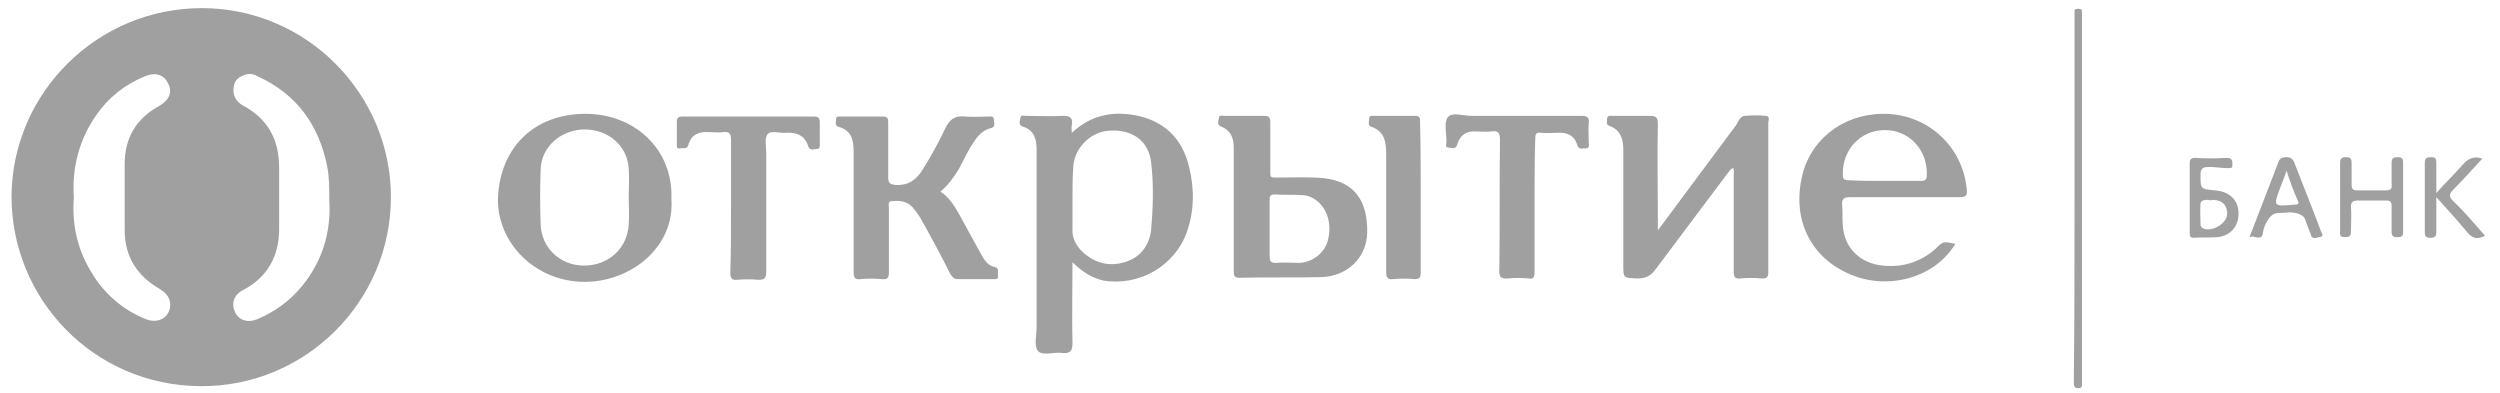
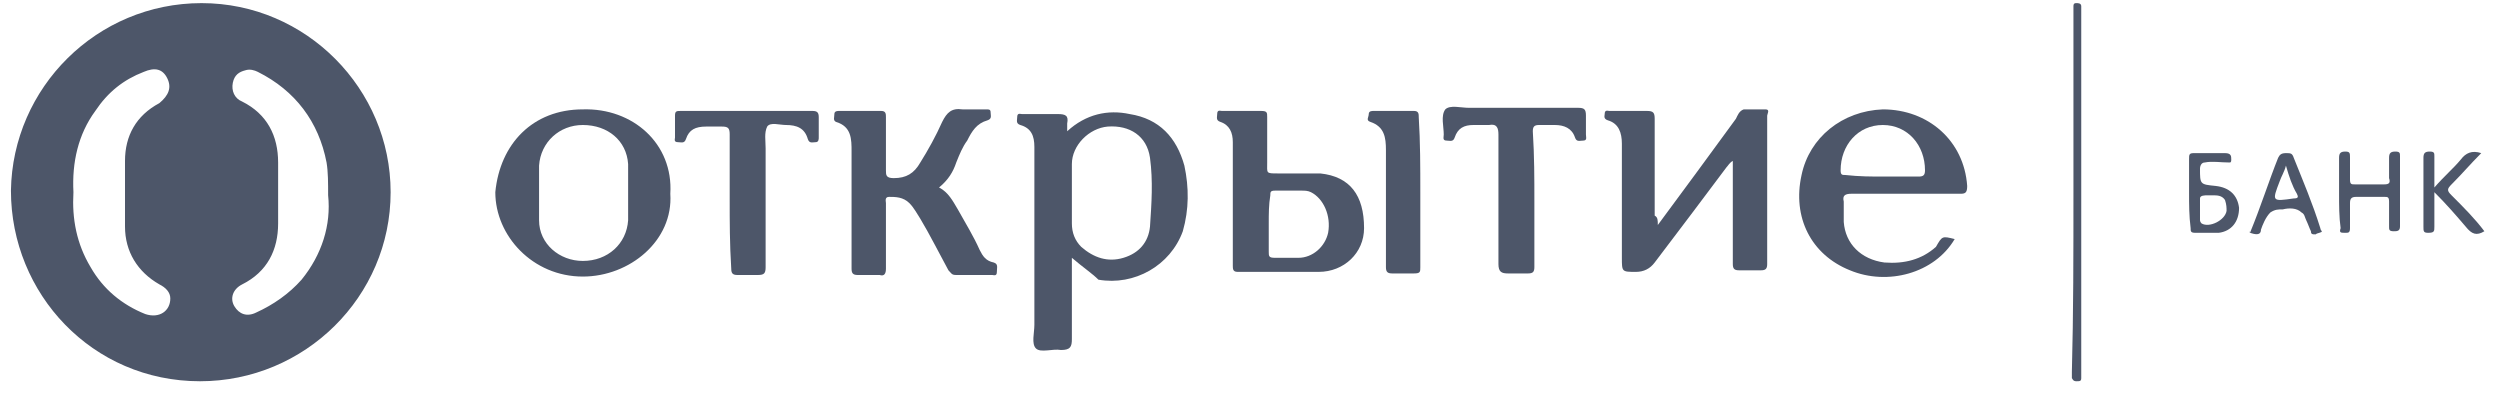
- <svg xmlns="http://www.w3.org/2000/svg" version="1.1" id="Layer_1" x="0px" y="0px" viewBox="0 0 369 58" style="enable-background:new 0 0 369 58;" xml:space="preserve">
-   <style type="text/css">
- 	.st0{fill:#A0A0A0;}
- </style>
-   <g>
-     <path class="st0" d="M29.8,1.2c15.4,0,27.9,12.6,27.9,27.9c0,15.4-12.6,28-28.1,27.9c-15.9-0.1-28-13-27.9-28.2   C1.9,13.6,14.4,1.2,29.8,1.2z M10.9,29.2c-0.3,3.9,0.5,7.6,2.6,11c1.9,3.2,4.6,5.5,8,6.9c2,0.8,3.8-0.4,3.6-2.4   c-0.1-1-0.8-1.6-1.6-2.1c-3.3-1.9-5.1-4.8-5.1-8.6c0-3.3,0-6.6,0-9.8c0-3.8,1.7-6.7,5-8.5c1.6-0.9,2.1-2.1,1.4-3.4   c-0.6-1.3-1.9-1.7-3.5-1c-2.9,1.2-5.3,3.1-7.1,5.7C11.7,20.6,10.6,24.7,10.9,29.2z M48.6,29.5c0-1.9,0-3.4-0.3-4.9   c-1.2-6.1-4.5-10.7-10.2-13.3C37.6,11,37,10.8,36.3,11c-1,0.3-1.7,0.8-1.8,1.8c-0.2,1.2,0.3,2.2,1.4,2.8c3.6,1.9,5.3,5,5.3,9.1   c0,3,0,6.1,0,9.1c0,4-1.7,7.1-5.3,9c-1.4,0.7-1.8,2-1.2,3.3c0.6,1.2,1.9,1.6,3.3,1c2.6-1.1,4.8-2.7,6.6-4.9   C47.7,38.4,48.9,34,48.6,29.5z" />
-     <path class="st0" d="M158.3,38.7c0,4.2-0.1,8,0,11.9c0,1.2-0.3,1.6-1.5,1.5c-1.2-0.2-2.9,0.5-3.6-0.3c-0.6-0.7-0.2-2.3-0.2-3.5   c0-8.8,0-17.5,0-26.3c0-1.5-0.4-2.8-2-3.3c-0.7-0.2-0.5-0.8-0.4-1.2c0-0.6,0.5-0.4,0.8-0.4c1.8,0,3.6,0.1,5.4,0   c1.1,0,1.6,0.2,1.4,1.4c-0.1,0.3,0,0.6,0,1.1c2.8-2.6,5.9-3.2,9.3-2.6c4.3,0.8,7,3.4,8,7.6c0.8,3.2,0.8,6.4-0.3,9.6   c-1.8,5.1-7.1,8.1-12.4,7.2C161.2,41,159.8,40.2,158.3,38.7z M158.3,29.3c0,1.5,0,3,0,4.4c-0.1,1.4,0.5,2.5,1.4,3.4   c1.8,1.7,3.9,2.3,6.3,1.6c2.3-0.7,3.6-2.4,3.9-4.7c0.3-3.4,0.4-6.8,0-10.1c-0.4-3.2-2.9-4.9-6.3-4.6c-2.8,0.2-5.2,2.8-5.2,5.6   C158.3,26.3,158.3,27.8,158.3,29.3z" />
-     <path class="st0" d="M244.7,34c4-5.4,7.8-10.5,11.6-15.6c0.3-0.5,0.5-1.2,1.2-1.3c1.1-0.1,2.2-0.1,3.2,0c0.6,0.1,0.3,0.7,0.3,1   c0,4.8,0,9.6,0,14.4c0,2.6,0,5.1,0,7.7c0,0.7-0.2,0.9-0.9,0.9c-1.1-0.1-2.2-0.1-3.2,0c-0.8,0.1-1-0.2-1-1c0-4.8,0-9.5,0-14.3   c0-0.3,0.1-0.7-0.1-1c-0.5,0.2-0.6,0.6-0.9,0.9c-3.5,4.7-7,9.3-10.5,14c-0.7,1-1.5,1.4-2.7,1.4c-2.1-0.1-2.1,0-2.1-2.1   c0-5.6,0-11.3,0-16.9c0-1.6-0.4-2.9-2-3.5c-0.6-0.2-0.4-0.6-0.4-1c0-0.6,0.4-0.5,0.8-0.5c1.8,0,3.7,0,5.5,0c0.9,0,1.2,0.2,1.2,1.2   c-0.1,4.7,0,9.4,0,14.2C244.7,32.8,244.7,33.2,244.7,34z" />
-     <path class="st0" d="M99.1,29.4c0.5,7-5.9,12.2-12.8,12.2c-7.4,0-13-5.9-12.8-12.4c0.3-7.3,5.2-12.3,12.7-12.4   C93.6,16.7,99.4,22,99.1,29.4z M92.8,29.1C92.8,29.1,92.8,29.1,92.8,29.1c0-1.4,0.1-2.8,0-4.2c-0.2-3.4-3-5.8-6.6-5.8   c-3.5,0.1-6.3,2.6-6.4,5.9c-0.1,2.7-0.1,5.4,0,8.1c0.1,3.5,2.9,6.1,6.4,6.1c3.6,0,6.4-2.5,6.6-6.1C92.9,31.8,92.8,30.4,92.8,29.1z" />
-     <path class="st0" d="M138.8,28.3c1.3,0.8,2,2,2.7,3.2c1.1,2,2.2,4,3.3,6c0.5,0.9,1,1.7,2,1.9c0.8,0.2,0.4,0.8,0.5,1.3   c0.1,0.6-0.4,0.5-0.7,0.5c-1.7,0-3.4,0-5.2,0c-0.6,0-0.8-0.3-1.1-0.7c-1.3-2.6-2.7-5.2-4.1-7.7c-0.4-0.8-0.9-1.5-1.5-2.2   c-0.9-1-2-1-3.1-0.9c-0.6,0-0.4,0.6-0.4,0.9c0,3.2,0,6.4,0,9.6c0,0.8-0.2,1.1-1,1c-1.1-0.1-2.2-0.1-3.2,0c-0.8,0.1-1-0.2-1-1   c0-5.7,0-11.4,0-17.2c0-1.9,0-3.7-2.3-4.3c-0.5-0.2-0.3-0.7-0.3-1.1c0-0.5,0.4-0.4,0.7-0.4c2.1,0,4.2,0,6.2,0c0.8,0,0.8,0.4,0.8,1   c0,2.6,0,5.3,0,7.9c0,0.8,0.1,1.1,1.1,1.2c1.9,0.1,3.1-0.8,4-2.3c1.2-1.9,2.3-3.9,3.3-6c0.6-1.3,1.4-2,3-1.8c1.1,0.1,2.2,0,3.4,0   c0.4,0,0.8-0.1,0.8,0.5c0,0.4,0.3,1-0.4,1.2c-1.6,0.4-2.3,1.6-3.1,2.9c-0.6,1-1.1,2.1-1.7,3.2C140.8,26.1,140,27.3,138.8,28.3z" />
-     <path class="st0" d="M288.6,36c-3,5-9.9,6.9-15.5,4.5c-5.7-2.4-8.5-7.8-7.2-14.1c1.1-5.6,5.9-9.5,11.9-9.6   c6.6-0.1,11.9,4.7,12.5,11.2c0.1,0.9-0.2,1.1-1,1.1c-5.4,0-10.8,0-16.2,0c-0.9,0-1.3,0.2-1.2,1.2c0.1,1,0,2,0.1,3   c0.2,3.3,2.6,5.6,5.9,5.9c2.9,0.3,5.5-0.5,7.7-2.4C286.8,35.6,286.8,35.6,288.6,36z M278.1,26.7c1.8,0,3.6,0,5.4,0   c0.7,0,0.9-0.2,0.9-0.9c0.1-3.7-2.6-6.6-6.2-6.6c-3.6,0-6.3,2.9-6.2,6.6c0,0.6,0.2,0.8,0.8,0.8C274.5,26.7,276.3,26.7,278.1,26.7z" />
-     <path class="st0" d="M182.1,30.8c0-3,0-6,0-9c0-1.4-0.4-2.5-1.8-3.1c-0.7-0.2-0.5-0.8-0.4-1.2c0-0.6,0.5-0.4,0.8-0.4   c1.9,0,3.8,0,5.8,0c0.9,0,1,0.3,1,1c0,2.2,0,4.4,0,6.6c0,1.7-0.2,1.5,1.6,1.5c2.1,0,4.2-0.1,6.3,0.1c4.4,0.5,6.5,3.2,6.4,8.1   c-0.1,3.6-2.9,6.4-6.8,6.5c-4,0.1-8.1,0-12.1,0.1c-0.8,0-0.8-0.5-0.8-1C182.1,37,182.1,33.9,182.1,30.8z M187.4,33.7   c0,1.4,0,2.7,0,4.1c0,0.7,0.1,1,0.9,1c1.2-0.1,2.3,0,3.5,0c2.1-0.1,4-1.7,4.3-3.8c0.5-2.6-0.6-5-2.6-5.9c-0.4-0.2-0.9-0.3-1.4-0.3   c-1.3-0.1-2.6,0-4-0.1c-0.6,0-0.7,0.3-0.7,0.8C187.4,30.9,187.4,32.3,187.4,33.7z" />
-     <path class="st0" d="M226.5,30.4c0,3.3,0,6.6,0,9.8c0,0.8-0.2,1-0.9,0.9c-1-0.1-2-0.1-3,0c-1,0.1-1.4-0.2-1.3-1.3   c0.1-6.4,0-12.7,0.1-19.1c0-1-0.2-1.5-1.3-1.3c-0.7,0.1-1.4,0-2.2,0c-1.4-0.1-2.4,0.5-2.8,1.9c-0.2,0.8-0.8,0.5-1.2,0.5   c-0.7,0-0.4-0.5-0.4-0.9c0-1.2-0.4-2.8,0.2-3.6c0.6-0.8,2.3-0.2,3.5-0.2c5.4,0,10.8,0,16.2,0c0.9,0,1.2,0.2,1.1,1.1   c-0.1,0.9,0,1.8,0,2.8c0,0.4,0.2,0.9-0.5,0.9c-0.5,0-1,0.2-1.2-0.5c-0.4-1.4-1.5-1.9-2.9-1.8c-0.8,0-1.6,0.1-2.4,0   c-0.8-0.1-0.9,0.2-0.9,0.9C226.5,23.7,226.5,27.1,226.5,30.4z" />
-     <path class="st0" d="M107.9,30.3c0-3.2,0-6.5,0-9.7c0-0.9-0.3-1.2-1.1-1.1c-0.7,0.1-1.4,0-2.2,0c-1.5-0.1-2.6,0.4-3,1.9   c-0.2,0.7-0.8,0.4-1.2,0.5c-0.6,0.1-0.5-0.4-0.5-0.7c0-1.1,0-2.2,0-3.2c0-0.7,0.3-0.8,0.9-0.8c6.4,0,12.9,0,19.3,0   c0.7,0,0.9,0.2,0.9,0.9c0,1,0,2.1,0,3.1c0,0.3,0.1,0.8-0.5,0.8c-0.4,0-1,0.3-1.2-0.4c-0.5-1.6-1.7-2.1-3.3-2   c-0.9,0.1-2.2-0.4-2.7,0.2c-0.5,0.6-0.2,1.8-0.2,2.8c0,5.8,0,11.7,0,17.5c0,1-0.3,1.2-1.2,1.2c-1-0.1-2.1-0.1-3.1,0   c-0.8,0.1-1-0.3-1-1C107.9,36.8,107.9,33.6,107.9,30.3z" />
-     <path class="st0" d="M209.7,29.2c0,3.7,0,7.4,0,11c0,0.7-0.1,1-0.9,1c-1.1-0.1-2.2-0.1-3.2,0c-0.8,0.1-1-0.3-1-1   c0-5.8,0-11.6,0-17.4c0-1.8-0.2-3.4-2.2-4.1c-0.6-0.2-0.3-0.7-0.3-1.2c0-0.5,0.4-0.4,0.7-0.4c2,0,4.1,0,6.1,0c0.8,0,0.7,0.5,0.7,1   C209.7,21.8,209.7,25.5,209.7,29.2z" />
-     <path class="st0" d="M306.2,29.2c0-8.9,0-17.8,0-26.7c0-0.3,0-0.6,0-0.8c0-0.4,0.2-0.4,0.5-0.4c0.3,0,0.6,0,0.6,0.4   c0,0.3,0,0.6,0,1c0,17.7,0,35.4,0,53.1c0,0.3,0,0.6,0,1c0,0.4-0.2,0.5-0.6,0.5c-0.3,0-0.5-0.1-0.6-0.5c0-0.3,0-0.6,0-1   C306.2,46.9,306.2,38.1,306.2,29.2z" />
-     <path class="st0" d="M345.4,29.3c0-1.7,0-3.4,0-5.2c0-0.7,0.2-0.9,0.9-0.9c0.7,0,0.8,0.3,0.8,0.9c0,1.1,0,2.2,0,3.2   c0,0.6,0.2,0.8,0.8,0.8c1.4,0,2.9,0,4.3,0c0.7,0,0.9-0.3,0.8-0.9c0-1,0-2.1,0-3.1c0-0.7,0.2-0.9,0.9-0.9c0.6,0,0.8,0.2,0.8,0.8   c0,3.4,0,6.9,0,10.3c0,0.7-0.4,0.7-0.9,0.7c-0.6,0-0.8-0.2-0.8-0.8c0-1.3,0-2.6,0-3.8c0-0.6-0.2-0.8-0.8-0.8c-1.4,0-2.8,0-4.2,0   c-0.7,0-1,0.2-1,0.9c0.1,1.2,0,2.5,0,3.7c0,0.6-0.2,0.8-0.8,0.8c-0.6,0-0.9-0.1-0.8-0.8C345.4,32.7,345.4,31,345.4,29.3z" />
-     <path class="st0" d="M332.1,35c-0.1-0.1,0-0.1,0-0.2c1.5-3.8,2.8-7.3,4.2-10.9c0.2-0.5,0.5-0.7,1.1-0.7c0.6,0,0.9,0.1,1.2,0.7   c1.3,3.4,2.7,6.8,4,10.3c0.1,0.2,0.2,0.4,0.2,0.5c0,0.3-0.6,0.3-0.9,0.4c-0.4,0.1-0.7,0-0.8-0.4c-0.2-0.5-0.4-1.1-0.6-1.6   c-0.2-0.4-0.2-0.9-0.6-1.2c-0.8-0.6-1.9-0.6-2.8-0.5c-0.7,0.1-1.2-0.1-1.8,0.4c-0.7,0.6-1.2,1.8-1.3,2.6c-0.1,1-0.9,0.6-1.6,0.5   C332.2,35,332.2,35,332.1,35z M337.5,25.2c-0.3,0.9-0.6,1.6-0.9,2.4c-1.1,2.9-1.1,2.9,2.1,2.6c0.6,0,0.7-0.2,0.4-0.7   C338.5,28.1,338,26.8,337.5,25.2z" />
-     <path class="st0" d="M366.8,34.8c-1.2,0.6-1.9,0.4-2.7-0.6c-1.4-1.7-2.8-3.2-4.5-5.1c0,1.8,0,3.4,0,5c0,0.6,0,1-0.9,1   c-0.7,0-0.8-0.3-0.8-0.9c0-3.4,0-6.7,0-10.1c0-0.7,0.2-0.9,0.9-0.9c0.7,0,0.8,0.2,0.8,0.8c0,1.4,0,2.8,0,4.5   c1.4-1.6,2.7-2.8,3.9-4.2c0.8-0.9,1.6-1.3,2.9-0.9c-1.5,1.6-2.8,3.1-4.3,4.6c-0.6,0.6-0.7,1,0,1.7   C363.8,31.3,365.3,33.1,366.8,34.8z" />
-     <path class="st0" d="M323.2,29.1c0-1.6,0-3.3,0-4.9c0-0.6,0.1-0.9,0.8-0.9c1.5,0.1,3,0.1,4.6,0c0.9,0,0.9,0.4,0.9,1   c0,0.2,0,0.5-0.3,0.5c-1.3,0.1-2.5-0.3-3.8-0.1c-0.4,0.1-0.6,0.5-0.6,0.9c0,2.3-0.1,2.3,2.2,2.5c2,0.2,3.3,1.3,3.4,3.2   c0.1,2-1.1,3.5-3.1,3.7c-1.1,0.1-2.3,0-3.5,0.1c-0.6,0-0.6-0.3-0.6-0.8C323.2,32.6,323.2,30.9,323.2,29.1z M326,29.5   c-0.5,0-1.1,0-1.2,0.5c-0.1,1.1,0,2.2,0,3.2c0,0.1,0.1,0.3,0.2,0.4c1.1,0.8,3.5-0.4,3.7-1.8c0.1-0.5,0-1-0.3-1.5   c-0.4-0.6-1.2-0.8-1.9-0.8C326.4,29.6,326.2,29.6,326,29.5z" />
+ <svg xmlns="http://www.w3.org/2000/svg" version="1.1" id="Layer_1" x="0px" y="0px" width="160px" height="25.1px" viewBox="0 0 160 25.1" enable-background="new 0 0 160 25.1" xml:space="preserve">
+   <g opacity="0.8">
+     <path fill="#212C43" d="M12.9,0.2C19.6,0.2,25,5.7,25,12.3c0,6.7-5.5,12.1-12.2,12.1c-6.9,0-12.1-5.6-12.1-12.2   C0.8,5.6,6.2,0.2,12.9,0.2z M4.7,12.3c-0.1,1.7,0.2,3.3,1.1,4.8c0.8,1.4,2,2.4,3.5,3c0.9,0.3,1.6-0.2,1.6-1c0-0.4-0.3-0.7-0.7-0.9   c-1.4-0.8-2.2-2.1-2.2-3.7c0-1.4,0-2.9,0-4.2c0-1.6,0.7-2.9,2.2-3.7C10.8,6.1,11,5.6,10.7,5c-0.3-0.6-0.8-0.7-1.5-0.4   C7.9,5.1,6.9,5.9,6.1,7.1C5,8.6,4.6,10.4,4.7,12.3z M21,12.5c0-0.8,0-1.5-0.1-2.1c-0.5-2.6-2-4.6-4.4-5.8c-0.2-0.1-0.5-0.2-0.8-0.1   c-0.4,0.1-0.7,0.3-0.8,0.8c-0.1,0.5,0.1,1,0.6,1.2c1.6,0.8,2.3,2.2,2.3,3.9c0,1.3,0,2.6,0,3.9c0,1.7-0.7,3.1-2.3,3.9   c-0.6,0.3-0.8,0.9-0.5,1.4c0.3,0.5,0.8,0.7,1.4,0.4c1.1-0.5,2.1-1.2,2.9-2.1C20.6,16.3,21.2,14.4,21,12.5z" />
+     <path fill="#212C43" d="M68.6,16.5c0,1.8,0,3.5,0,5.2c0,0.5-0.1,0.7-0.7,0.7c-0.5-0.1-1.3,0.2-1.6-0.1c-0.3-0.3-0.1-1-0.1-1.5   c0-3.8,0-7.6,0-11.4c0-0.7-0.2-1.2-0.9-1.4c-0.3-0.1-0.2-0.3-0.2-0.5c0-0.3,0.2-0.2,0.3-0.2c0.8,0,1.6,0,2.3,0   c0.5,0,0.7,0.1,0.6,0.6c0,0.1,0,0.3,0,0.5c1.2-1.1,2.6-1.4,4-1.1c1.9,0.3,3,1.5,3.5,3.3c0.3,1.4,0.3,2.8-0.1,4.2   c-0.8,2.2-3.1,3.5-5.4,3.1C69.9,17.5,69.3,17.1,68.6,16.5z M68.6,12.4c0,0.7,0,1.3,0,1.9c0,0.6,0.2,1.1,0.6,1.5   c0.8,0.7,1.7,1,2.7,0.7c1-0.3,1.6-1,1.7-2c0.1-1.5,0.2-2.9,0-4.4c-0.2-1.4-1.3-2.1-2.7-2c-1.2,0.1-2.3,1.2-2.3,2.4   C68.6,11.1,68.6,11.7,68.6,12.4z" />
+     <path fill="#212C43" d="M106.1,14.4c1.7-2.3,3.4-4.6,5-6.8c0.1-0.2,0.2-0.5,0.5-0.6c0.5,0,1,0,1.4,0c0.3,0,0.1,0.3,0.1,0.4   c0,2.1,0,4.2,0,6.2c0,1.1,0,2.2,0,3.3c0,0.3-0.1,0.4-0.4,0.4c-0.5,0-1,0-1.4,0c-0.3,0-0.4-0.1-0.4-0.4c0-2.1,0-4.1,0-6.2   c0-0.1,0-0.3,0-0.4c-0.2,0.1-0.3,0.3-0.4,0.4c-1.5,2-3,4-4.6,6.1c-0.3,0.4-0.7,0.6-1.2,0.6c-0.9,0-0.9,0-0.9-0.9c0-2.4,0-4.9,0-7.3   c0-0.7-0.2-1.3-0.9-1.5c-0.3-0.1-0.2-0.3-0.2-0.4c0-0.3,0.2-0.2,0.3-0.2c0.8,0,1.6,0,2.4,0c0.4,0,0.5,0.1,0.5,0.5c0,2,0,4.1,0,6.2   C106.1,13.9,106.1,14.1,106.1,14.4z" />
+     <path fill="#212C43" d="M42.9,12.4c0.2,3-2.6,5.3-5.6,5.3c-3.2,0-5.6-2.6-5.6-5.4C32,9.2,34.1,7,37.3,7   C40.5,6.9,43.1,9.2,42.9,12.4z M40.2,12.3L40.2,12.3c0-0.6,0-1.2,0-1.8C40.1,9,38.9,8,37.3,8c-1.5,0-2.7,1.1-2.8,2.6   c0,1.2,0,2.3,0,3.5c0,1.5,1.3,2.6,2.8,2.6c1.6,0,2.8-1.1,2.9-2.6C40.2,13.5,40.2,12.9,40.2,12.3z" />
+     <path fill="#212C43" d="M60.1,12c0.6,0.3,0.9,0.9,1.2,1.4c0.5,0.9,1,1.7,1.4,2.6c0.2,0.4,0.4,0.7,0.9,0.8c0.3,0.1,0.2,0.3,0.2,0.6   c0,0.3-0.2,0.2-0.3,0.2c-0.7,0-1.5,0-2.3,0c-0.3,0-0.3-0.1-0.5-0.3c-0.6-1.1-1.2-2.3-1.8-3.3c-0.2-0.3-0.4-0.7-0.7-1   c-0.4-0.4-0.9-0.4-1.3-0.4c-0.3,0-0.2,0.3-0.2,0.4c0,1.4,0,2.8,0,4.2c0,0.3-0.1,0.5-0.4,0.4c-0.5,0-1,0-1.4,0   c-0.3,0-0.4-0.1-0.4-0.4c0-2.5,0-4.9,0-7.5c0-0.8,0-1.6-1-1.9c-0.2-0.1-0.1-0.3-0.1-0.5c0-0.2,0.2-0.2,0.3-0.2c0.9,0,1.8,0,2.7,0   c0.3,0,0.3,0.2,0.3,0.4c0,1.1,0,2.3,0,3.4c0,0.3,0,0.5,0.5,0.5c0.8,0,1.3-0.3,1.7-1c0.5-0.8,1-1.7,1.4-2.6c0.3-0.6,0.6-0.9,1.3-0.8   c0.5,0,1,0,1.5,0c0.2,0,0.3,0,0.3,0.2c0,0.2,0.1,0.4-0.2,0.5c-0.7,0.2-1,0.7-1.3,1.3c-0.3,0.4-0.5,0.9-0.7,1.4   C61,11,60.7,11.5,60.1,12z" />
+     <path fill="#212C43" d="M125.1,15.3c-1.3,2.2-4.3,3-6.7,2c-2.5-1-3.7-3.4-3.1-6.1c0.5-2.4,2.6-4.1,5.2-4.2c2.9,0,5.2,2,5.4,4.9   c0,0.4-0.1,0.5-0.4,0.5c-2.3,0-4.7,0-7,0c-0.4,0-0.6,0.1-0.5,0.5c0,0.4,0,0.9,0,1.3c0.1,1.4,1.1,2.4,2.6,2.6c1.3,0.1,2.4-0.2,3.3-1   C124.3,15.1,124.3,15.1,125.1,15.3z M120.5,11.3c0.8,0,1.6,0,2.3,0c0.3,0,0.4-0.1,0.4-0.4c0-1.6-1.1-2.9-2.7-2.9   c-1.6,0-2.7,1.3-2.7,2.9c0,0.3,0.1,0.3,0.3,0.3C119,11.3,119.8,11.3,120.5,11.3z" />
+     <path fill="#212C43" d="M78.9,13c0-1.3,0-2.6,0-3.9c0-0.6-0.2-1.1-0.8-1.3c-0.3-0.1-0.2-0.3-0.2-0.5c0-0.3,0.2-0.2,0.3-0.2   c0.8,0,1.6,0,2.5,0c0.4,0,0.4,0.1,0.4,0.4c0,1,0,1.9,0,2.9c0,0.7-0.1,0.7,0.7,0.7c0.9,0,1.8,0,2.7,0c1.9,0.2,2.8,1.4,2.8,3.5   c0,1.6-1.3,2.8-2.9,2.8c-1.7,0-3.5,0-5.2,0c-0.3,0-0.3-0.2-0.3-0.4C78.9,15.7,78.9,14.4,78.9,13z M81.2,14.3c0,0.6,0,1.2,0,1.8   c0,0.3,0,0.4,0.4,0.4c0.5,0,1,0,1.5,0c0.9,0,1.7-0.7,1.9-1.6c0.2-1.1-0.3-2.2-1.1-2.6c-0.2-0.1-0.4-0.1-0.6-0.1c-0.6,0-1.1,0-1.7,0   c-0.3,0-0.3,0.1-0.3,0.3C81.2,13.1,81.2,13.7,81.2,14.3z" />
+     <path fill="#212C43" d="M98.2,12.9c0,1.4,0,2.9,0,4.2c0,0.3-0.1,0.4-0.4,0.4c-0.4,0-0.9,0-1.3,0c-0.4,0-0.6-0.1-0.6-0.6   c0-2.8,0-5.5,0-8.3c0-0.4-0.1-0.7-0.6-0.6c-0.3,0-0.6,0-1,0c-0.6,0-1,0.2-1.2,0.8c-0.1,0.3-0.3,0.2-0.5,0.2c-0.3,0-0.2-0.2-0.2-0.4   c0-0.5-0.2-1.2,0.1-1.6c0.3-0.3,1-0.1,1.5-0.1c2.3,0,4.7,0,7,0c0.4,0,0.5,0.1,0.5,0.5c0,0.4,0,0.8,0,1.2c0,0.2,0.1,0.4-0.2,0.4   c-0.2,0-0.4,0.1-0.5-0.2c-0.2-0.6-0.7-0.8-1.3-0.8c-0.3,0-0.7,0-1,0c-0.3,0-0.4,0.1-0.4,0.4C98.2,10,98.2,11.4,98.2,12.9z" />
+     <path fill="#212C43" d="M46.7,12.8c0-1.4,0-2.8,0-4.2c0-0.4-0.1-0.5-0.5-0.5c-0.3,0-0.6,0-1,0c-0.7,0-1.1,0.2-1.3,0.8   c-0.1,0.3-0.3,0.2-0.5,0.2c-0.3,0-0.2-0.2-0.2-0.3c0-0.5,0-1,0-1.4c0-0.3,0.1-0.3,0.4-0.3c2.8,0,5.6,0,8.4,0c0.3,0,0.4,0.1,0.4,0.4   c0,0.4,0,0.9,0,1.3c0,0.1,0,0.3-0.2,0.3c-0.2,0-0.4,0.1-0.5-0.2c-0.2-0.7-0.7-0.9-1.4-0.9c-0.4,0-1-0.2-1.2,0.1   C48.9,8.5,49,9,49,9.5c0,2.5,0,5.1,0,7.6c0,0.4-0.1,0.5-0.5,0.5c-0.4,0-0.9,0-1.3,0c-0.3,0-0.4-0.1-0.4-0.4   C46.7,15.6,46.7,14.2,46.7,12.8z" />
+     <path fill="#212C43" d="M90.9,12.3c0,1.6,0,3.2,0,4.8c0,0.3,0,0.4-0.4,0.4c-0.5,0-1,0-1.4,0c-0.3,0-0.4-0.1-0.4-0.4   c0-2.5,0-5,0-7.5c0-0.8-0.1-1.5-1-1.8c-0.3-0.1-0.1-0.3-0.1-0.5c0-0.2,0.2-0.2,0.3-0.2c0.9,0,1.8,0,2.6,0c0.3,0,0.3,0.2,0.3,0.4   C90.9,9.1,90.9,10.7,90.9,12.3z" />
+     <path fill="#212C43" d="M132.7,12.3c0-3.9,0-7.7,0-11.6c0-0.1,0-0.3,0-0.3c0-0.2,0.1-0.2,0.2-0.2c0.1,0,0.3,0,0.3,0.2   c0,0.1,0,0.3,0,0.4c0,7.7,0,15.3,0,23c0,0.1,0,0.3,0,0.4c0,0.2-0.1,0.2-0.3,0.2c-0.1,0-0.2,0-0.3-0.2c0-0.1,0-0.3,0-0.4   C132.7,20,132.7,16.2,132.7,12.3z" />
+     <path fill="#212C43" d="M149.7,12.4c0-0.7,0-1.5,0-2.3c0-0.3,0.1-0.4,0.4-0.4s0.3,0.1,0.3,0.4c0,0.5,0,1,0,1.4   c0,0.3,0.1,0.3,0.3,0.3c0.6,0,1.3,0,1.9,0c0.3,0,0.4-0.1,0.3-0.4c0-0.4,0-0.9,0-1.3c0-0.3,0.1-0.4,0.4-0.4c0.3,0,0.3,0.1,0.3,0.3   c0,1.5,0,3,0,4.5c0,0.3-0.2,0.3-0.4,0.3c-0.3,0-0.3-0.1-0.3-0.3c0-0.6,0-1.1,0-1.6c0-0.3-0.1-0.3-0.3-0.3c-0.6,0-1.2,0-1.8,0   c-0.3,0-0.4,0.1-0.4,0.4c0,0.5,0,1.1,0,1.6c0,0.3-0.1,0.3-0.3,0.3c-0.3,0-0.4,0-0.3-0.3C149.7,13.9,149.7,13.1,149.7,12.4z" />
+     <path fill="#212C43" d="M144,14.9C143.9,14.8,144,14.8,144,14.9c0.7-1.7,1.2-3.3,1.8-4.8c0.1-0.2,0.2-0.3,0.5-0.3s0.4,0,0.5,0.3   c0.6,1.5,1.2,2.9,1.7,4.5c0,0.1,0.1,0.2,0.1,0.2c0,0.1-0.3,0.1-0.4,0.2c-0.2,0-0.3,0-0.3-0.2c-0.1-0.2-0.2-0.5-0.3-0.7   c-0.1-0.2-0.1-0.4-0.3-0.5c-0.3-0.3-0.8-0.3-1.2-0.2c-0.3,0-0.5,0-0.8,0.2c-0.3,0.3-0.5,0.8-0.6,1.1c0,0.4-0.4,0.3-0.7,0.2   C144,14.9,144,14.9,144,14.9z M146.3,10.6c-0.1,0.4-0.3,0.7-0.4,1c-0.5,1.3-0.5,1.3,0.9,1.1c0.3,0,0.3-0.1,0.2-0.3   C146.7,11.9,146.5,11.3,146.3,10.6z" />
+     <path fill="#212C43" d="M159,14.8c-0.5,0.3-0.8,0.2-1.2-0.3c-0.6-0.7-1.2-1.4-2-2.2c0,0.8,0,1.5,0,2.2c0,0.3,0,0.4-0.4,0.4   c-0.3,0-0.3-0.1-0.3-0.4c0-1.5,0-2.9,0-4.4c0-0.3,0.1-0.4,0.4-0.4s0.3,0.1,0.3,0.3c0,0.6,0,1.2,0,2c0.6-0.7,1.2-1.2,1.7-1.8   c0.3-0.4,0.7-0.6,1.3-0.4c-0.7,0.7-1.2,1.3-1.9,2c-0.3,0.3-0.3,0.4,0,0.7C157.7,13.3,158.4,14,159,14.8z" />
+     <path fill="#212C43" d="M140.1,12.3c0-0.7,0-1.4,0-2.1c0-0.3,0-0.4,0.3-0.4c0.7,0,1.3,0,2,0c0.4,0,0.4,0.2,0.4,0.4   c0,0.1,0,0.2-0.1,0.2c-0.6,0-1.1-0.1-1.6,0c-0.2,0-0.3,0.2-0.3,0.4c0,1,0,1,1,1.1c0.9,0.1,1.4,0.6,1.5,1.4c0,0.9-0.5,1.5-1.3,1.6   c-0.5,0-1,0-1.5,0c-0.3,0-0.3-0.1-0.3-0.3C140.1,13.8,140.1,13.1,140.1,12.3z M141.3,12.5c-0.2,0-0.5,0-0.5,0.2c0,0.5,0,1,0,1.4   c0,0,0,0.1,0.1,0.2c0.5,0.3,1.5-0.2,1.6-0.8c0-0.2,0-0.4-0.1-0.7c-0.2-0.3-0.5-0.3-0.8-0.3C141.5,12.5,141.4,12.5,141.3,12.5z" />
  </g>
</svg>
